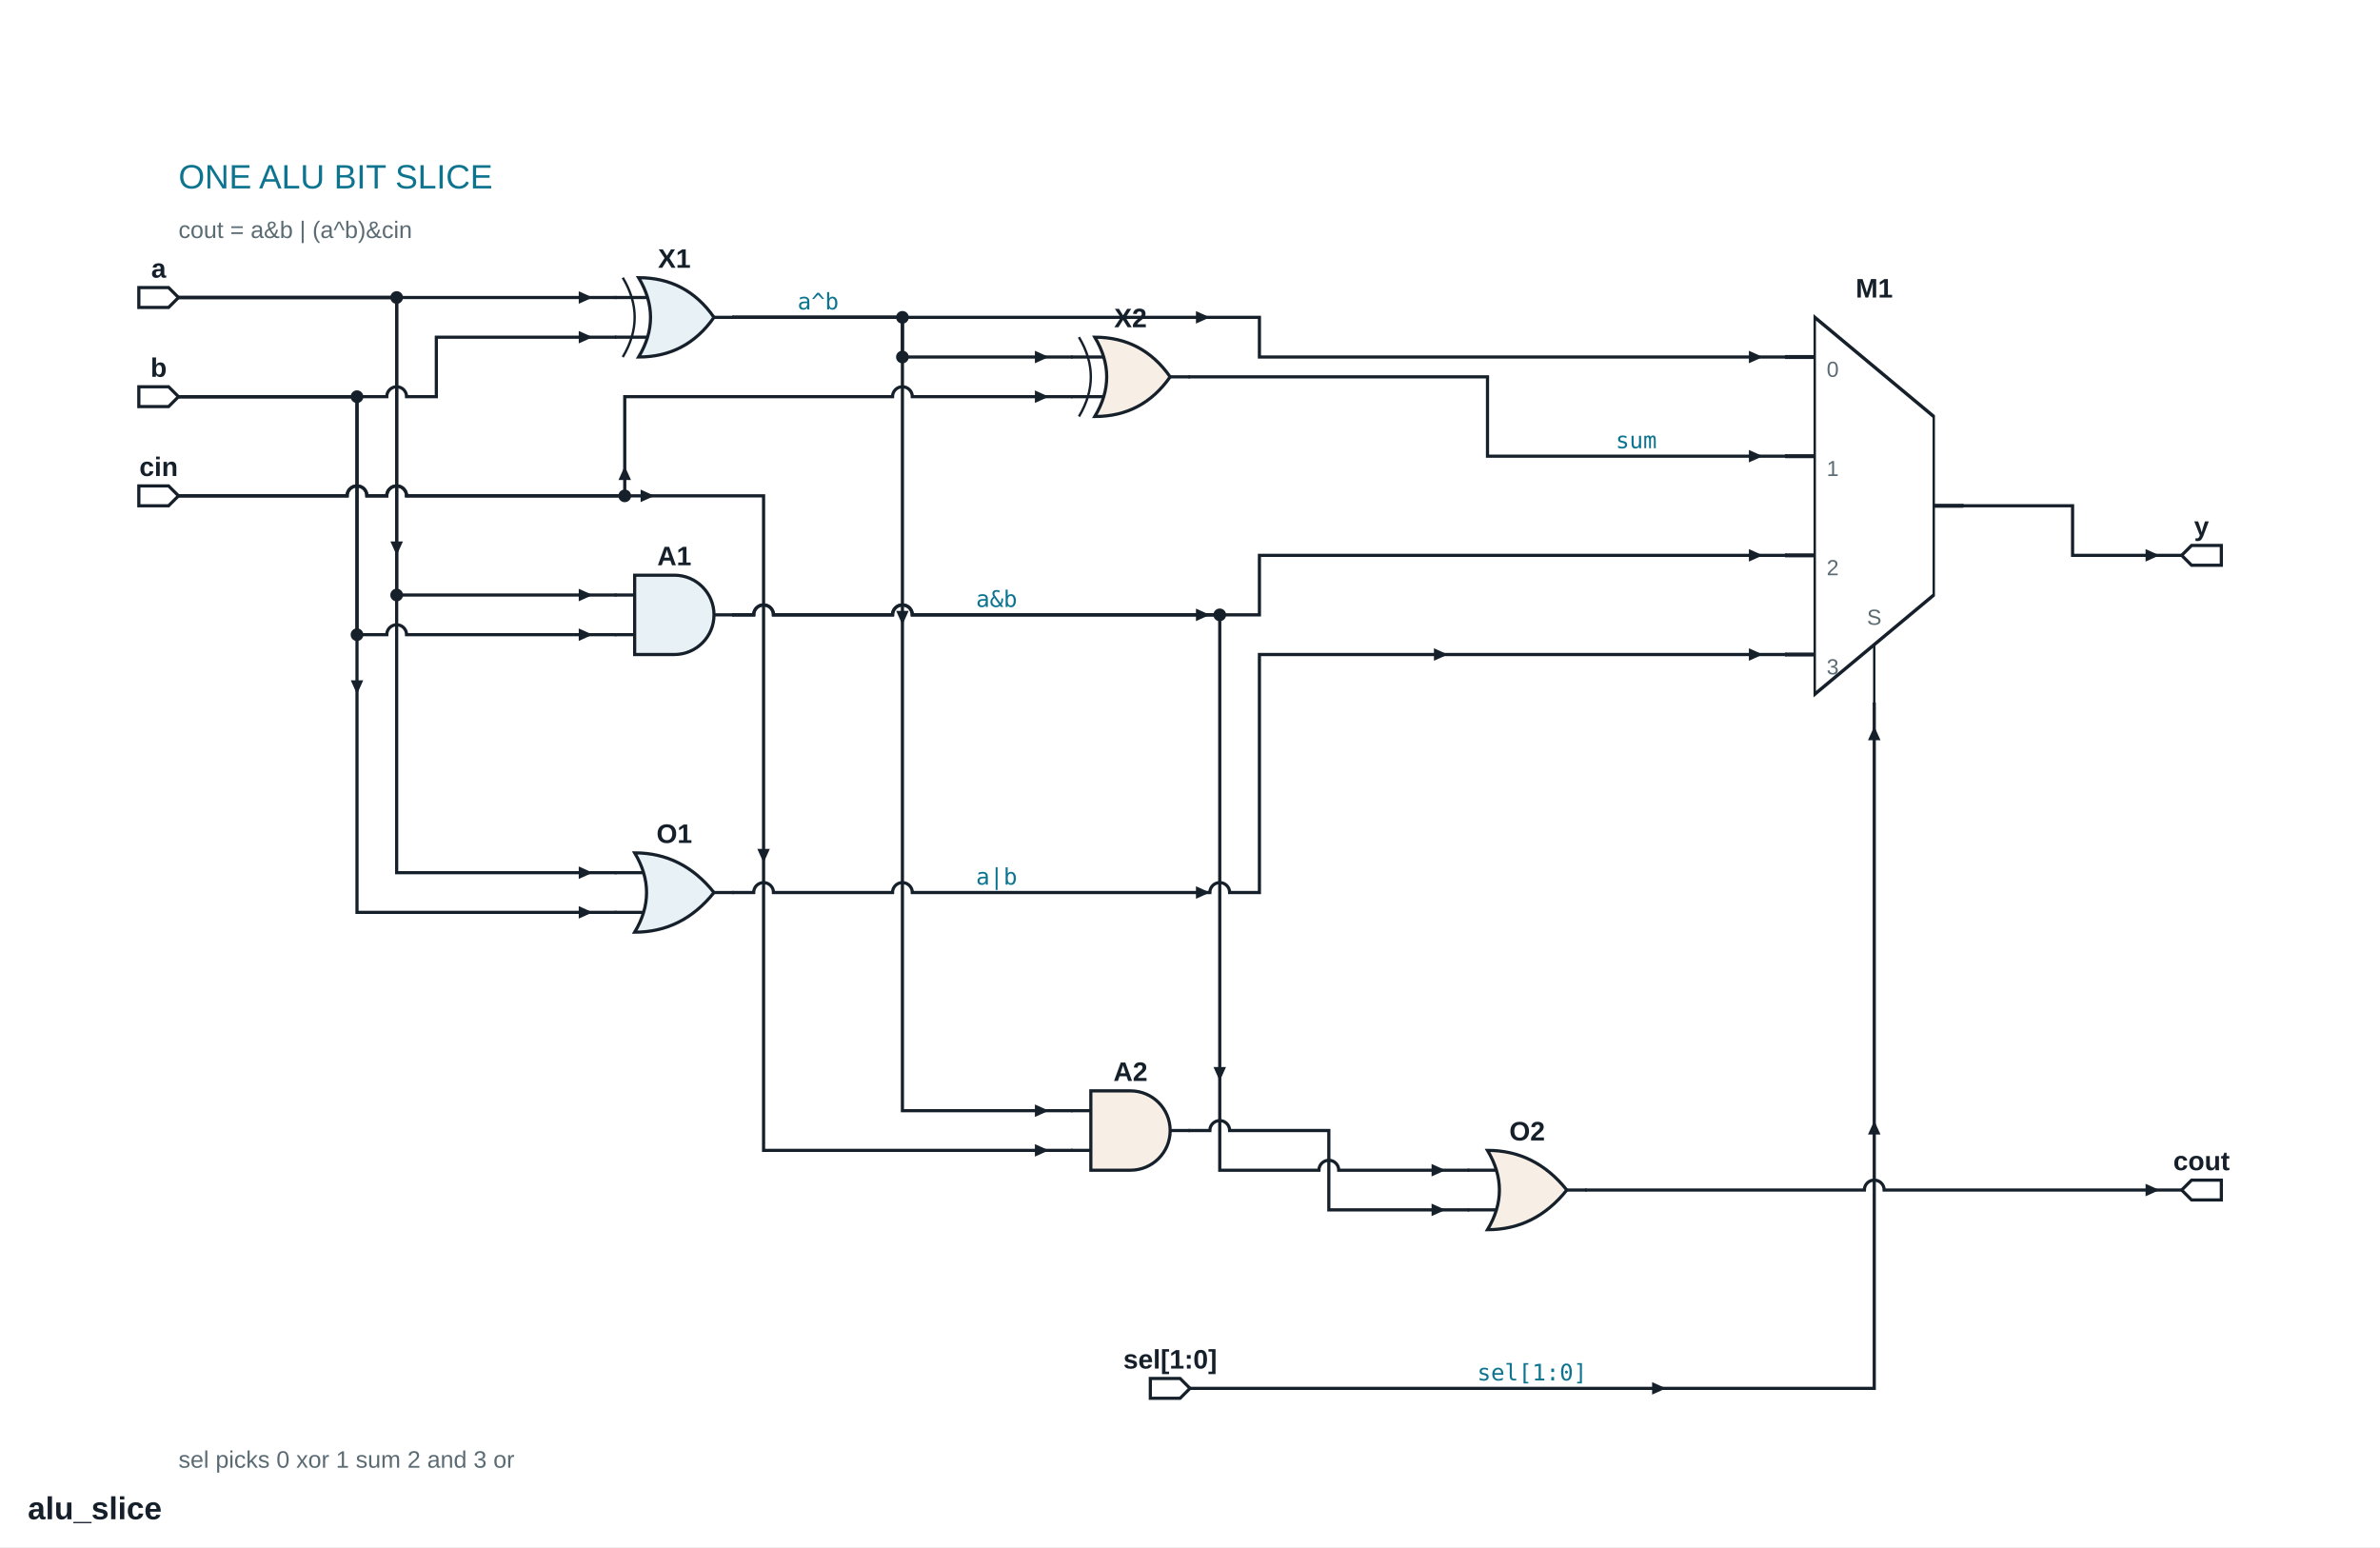
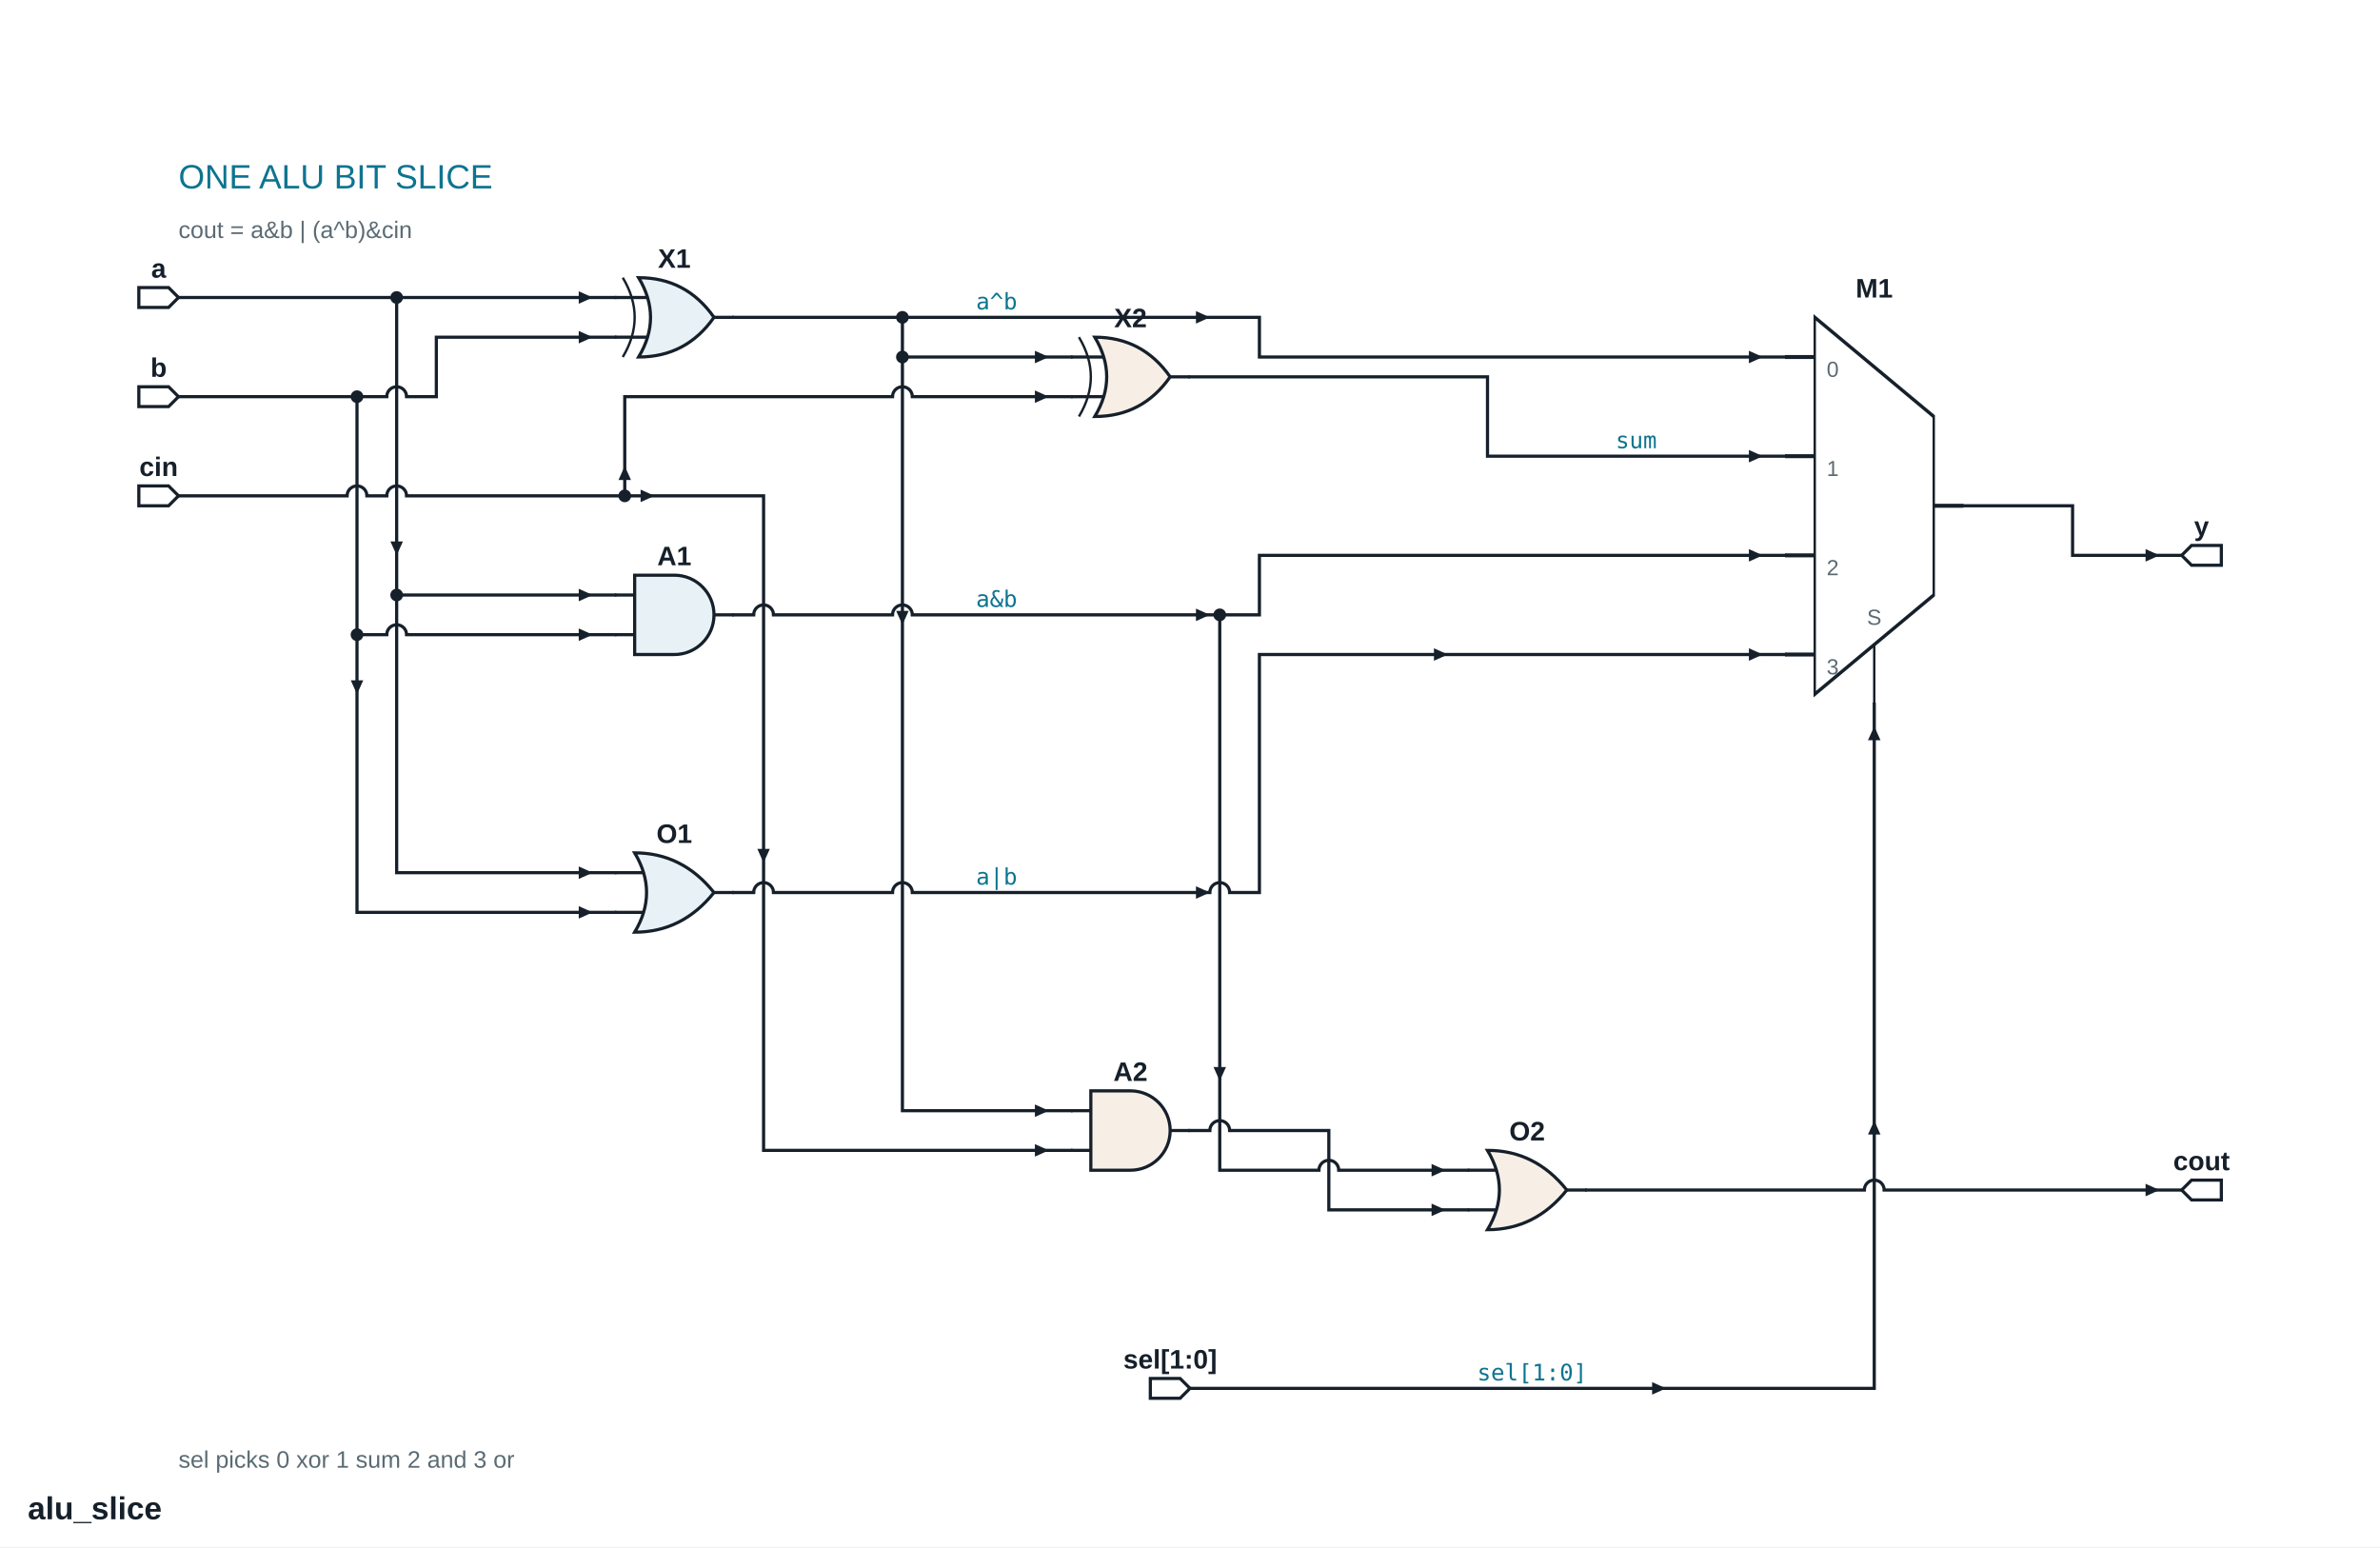
<svg xmlns="http://www.w3.org/2000/svg" width="1200" height="780" viewBox="0 0 1200 780" font-family="'IBM Plex Sans','IBM Plex Sans Text',Arial,Helvetica,sans-serif">
  <rect x="0" y="0" width="1200" height="780" fill="#ffffff" />
  <g class="dl-shapes">
    <text x="90" y="95" text-anchor="start" font-family="'IBM Plex Sans','IBM Plex Sans Text',Arial,Helvetica,sans-serif" font-size="17" fill="#0d7490">ONE ALU BIT SLICE</text>
    <text x="90" y="120" text-anchor="start" font-family="'IBM Plex Sans','IBM Plex Sans Text',Arial,Helvetica,sans-serif" font-size="12" fill="#5b6b74">cout = a&amp;b | (a^b)&amp;cin</text>
    <text x="90" y="740" text-anchor="start" font-family="'IBM Plex Sans','IBM Plex Sans Text',Arial,Helvetica,sans-serif" font-size="12" fill="#5b6b74">sel picks  0 xor   1 sum   2 and   3 or</text>
  </g>
  <g class="dl-nets">
-     <path class="dl-net" data-id="n1" d="M90 150 L310 150" fill="none" stroke="#16202b" stroke-width="1.6" stroke-linejoin="miter" stroke-linecap="square" />
-     <path class="dl-net" data-id="n2" d="M90 150 L200 150 L200 300 L310 300" fill="none" stroke="#16202b" stroke-width="1.6" stroke-linejoin="miter" stroke-linecap="square" />
-     <path class="dl-net" data-id="n3" d="M90 150 L200 150 L200 440 L310 440" fill="none" stroke="#16202b" stroke-width="1.6" stroke-linejoin="miter" stroke-linecap="square" />
-     <path class="dl-net" data-id="n4" d="M90 200 L195 200 A5 5 0 0 1 205 200 L220 200 L220 170 L310 170" fill="none" stroke="#16202b" stroke-width="1.6" stroke-linejoin="miter" stroke-linecap="square" />
-     <path class="dl-net" data-id="n5" d="M90 200 L180 200 L180 320 L195 320 A5 5 0 0 1 205 320 L310 320" fill="none" stroke="#16202b" stroke-width="1.6" stroke-linejoin="miter" stroke-linecap="square" />
-     <path class="dl-net" data-id="n6" d="M90 200 L180 200 L180 460 L310 460" fill="none" stroke="#16202b" stroke-width="1.6" stroke-linejoin="miter" stroke-linecap="square" />
-     <path class="dl-net" data-id="n7" d="M370 160 L455 160 L455 180 L540 180" fill="none" stroke="#16202b" stroke-width="1.6" stroke-linejoin="miter" stroke-linecap="square" />
-     <path class="dl-net" data-id="n8" d="M370 160 L455 160 L455 560 L540 560" fill="none" stroke="#16202b" stroke-width="1.6" stroke-linejoin="miter" stroke-linecap="square" />
-     <path class="dl-net" data-id="n9" d="M370 160 L635 160 L635 180 L900 180" fill="none" stroke="#16202b" stroke-width="1.6" stroke-linejoin="miter" stroke-linecap="square" />
-     <path class="dl-net" data-id="n10" d="M90 250 L175 250 A5 5 0 0 1 185 250 L195 250 A5 5 0 0 1 205 250 L315 250 L315 200 L450 200 A5 5 0 0 1 460 200 L540 200" fill="none" stroke="#16202b" stroke-width="1.6" stroke-linejoin="miter" stroke-linecap="square" />
-     <path class="dl-net" data-id="n11" d="M90 250 L175 250 A5 5 0 0 1 185 250 L195 250 A5 5 0 0 1 205 250 L385 250 L385 580 L540 580" fill="none" stroke="#16202b" stroke-width="1.6" stroke-linejoin="miter" stroke-linecap="square" />
+     <path class="dl-net" data-id="n1" d="M90 150 L310 150 M90 150 L200 150 L200 300 L310 300 M90 150 L200 150 L200 440 L310 440" fill="none" stroke="#16202b" stroke-width="1.6" stroke-linejoin="miter" stroke-linecap="square" />
+     <path class="dl-net" data-id="n4" d="M90 200 L195 200 A5 5 0 0 1 205 200 L220 200 L220 170 L310 170 M90 200 L180 200 L180 320 L195 320 A5 5 0 0 1 205 320 L310 320 M90 200 L180 200 L180 460 L310 460" fill="none" stroke="#16202b" stroke-width="1.6" stroke-linejoin="miter" stroke-linecap="square" />
+     <path class="dl-net" data-id="n7" d="M370 160 L455 160 L455 180 L540 180 M370 160 L455 160 L455 560 L540 560 M370 160 L635 160 L635 180 L900 180" fill="none" stroke="#16202b" stroke-width="1.6" stroke-linejoin="miter" stroke-linecap="square" />
+     <path class="dl-net" data-id="n10" d="M90 250 L175 250 A5 5 0 0 1 185 250 L195 250 A5 5 0 0 1 205 250 L315 250 L315 200 L450 200 A5 5 0 0 1 460 200 L540 200 M90 250 L175 250 A5 5 0 0 1 185 250 L195 250 A5 5 0 0 1 205 250 L385 250 L385 580 L540 580" fill="none" stroke="#16202b" stroke-width="1.6" stroke-linejoin="miter" stroke-linecap="square" />
    <path class="dl-net" data-id="n12" d="M600 190 L750 190 L750 230 L900 230" fill="none" stroke="#16202b" stroke-width="1.6" stroke-linejoin="miter" stroke-linecap="square" />
-     <path class="dl-net" data-id="n13" d="M370 310 L380 310 A5 5 0 0 1 390 310 L450 310 A5 5 0 0 1 460 310 L635 310 L635 280 L900 280" fill="none" stroke="#16202b" stroke-width="1.6" stroke-linejoin="miter" stroke-linecap="square" />
+     <path class="dl-net" data-id="n13" d="M370 310 L380 310 A5 5 0 0 1 390 310 L450 310 A5 5 0 0 1 460 310 L635 310 L635 280 L900 280 M370 310 L380 310 A5 5 0 0 1 390 310 L450 310 A5 5 0 0 1 460 310 L615 310 L615 590 L665 590 A5 5 0 0 1 675 590 L740 590" fill="none" stroke="#16202b" stroke-width="1.6" stroke-linejoin="miter" stroke-linecap="square" />
    <path class="dl-net" data-id="n14" d="M370 450 L380 450 A5 5 0 0 1 390 450 L450 450 A5 5 0 0 1 460 450 L610 450 A5 5 0 0 1 620 450 L635 450 L635 330 L900 330" fill="none" stroke="#16202b" stroke-width="1.6" stroke-linejoin="miter" stroke-linecap="square" />
    <path class="dl-net" data-id="n15" d="M600 700 L945 700 L945 355" fill="none" stroke="#16202b" stroke-width="1.6" stroke-linejoin="miter" stroke-linecap="square" />
    <path class="dl-net" data-id="n16" d="M990 255 L1045 255 L1045 280 L1100 280" fill="none" stroke="#16202b" stroke-width="1.6" stroke-linejoin="miter" stroke-linecap="square" />
-     <path class="dl-net" data-id="n17" d="M370 310 L380 310 A5 5 0 0 1 390 310 L450 310 A5 5 0 0 1 460 310 L615 310 L615 590 L665 590 A5 5 0 0 1 675 590 L740 590" fill="none" stroke="#16202b" stroke-width="1.6" stroke-linejoin="miter" stroke-linecap="square" />
    <path class="dl-net" data-id="n18" d="M600 570 L610 570 A5 5 0 0 1 620 570 L670 570 L670 610 L740 610" fill="none" stroke="#16202b" stroke-width="1.6" stroke-linejoin="miter" stroke-linecap="square" />
    <path class="dl-net" data-id="n19" d="M800 600 L940 600 A5 5 0 0 1 950 600 L1100 600" fill="none" stroke="#16202b" stroke-width="1.6" stroke-linejoin="miter" stroke-linecap="square" />
-     <text x="412.5" y="156" text-anchor="middle" font-family="'IBM Plex Mono','DejaVu Sans Mono','Courier New',monospace" font-size="11.5" fill="#0d7490">a^b</text>
+     <text x="502.5" y="156" text-anchor="middle" font-family="'IBM Plex Mono','DejaVu Sans Mono','Courier New',monospace" font-size="11.5" fill="#0d7490">a^b</text>
    <text x="825" y="226" text-anchor="middle" font-family="'IBM Plex Mono','DejaVu Sans Mono','Courier New',monospace" font-size="11.5" fill="#0d7490">sum</text>
    <text x="502.5" y="306" text-anchor="middle" font-family="'IBM Plex Mono','DejaVu Sans Mono','Courier New',monospace" font-size="11.5" fill="#0d7490">a&amp;b</text>
    <text x="502.5" y="446" text-anchor="middle" font-family="'IBM Plex Mono','DejaVu Sans Mono','Courier New',monospace" font-size="11.5" fill="#0d7490">a|b</text>
    <text x="772.5" y="696" text-anchor="middle" font-family="'IBM Plex Mono','DejaVu Sans Mono','Courier New',monospace" font-size="11.5" fill="#0d7490">sel[1:0]</text>
    <polygon points="298.8,150 291.8,153.15 291.8,146.85" fill="#16202b" />
    <polygon points="298.8,300 291.8,303.15 291.8,296.85" fill="#16202b" />
    <polygon points="200,280 196.85,273 203.15,273" fill="#16202b" />
    <polygon points="298.8,440 291.8,443.15 291.8,436.85" fill="#16202b" />
    <polygon points="298.8,170 291.8,173.15 291.8,166.85" fill="#16202b" />
    <polygon points="298.8,320 291.8,323.15 291.8,316.85" fill="#16202b" />
    <polygon points="180,350 176.85,343 183.15,343" fill="#16202b" />
    <polygon points="298.8,460 291.8,463.15 291.8,456.85" fill="#16202b" />
    <polygon points="528.8,180 521.8,183.15 521.8,176.85" fill="#16202b" />
    <polygon points="455,315 451.85,308 458.15,308" fill="#16202b" />
    <polygon points="528.8,560 521.8,563.15 521.8,556.85" fill="#16202b" />
    <polygon points="610,160 603,163.15 603,156.85" fill="#16202b" />
    <polygon points="888.8,180 881.8,183.15 881.8,176.85" fill="#16202b" />
    <polygon points="315,235 318.15,242 311.85,242" fill="#16202b" />
    <polygon points="528.8,200 521.8,203.15 521.8,196.85" fill="#16202b" />
    <polygon points="330,250 323,253.15 323,246.85" fill="#16202b" />
    <polygon points="385,435 381.85,428 388.15,428" fill="#16202b" />
    <polygon points="528.8,580 521.8,583.15 521.8,576.85" fill="#16202b" />
    <polygon points="888.8,230 881.8,233.15 881.8,226.85" fill="#16202b" />
    <polygon points="610,310 603,313.15 603,306.85" fill="#16202b" />
    <polygon points="888.8,280 881.8,283.15 881.8,276.85" fill="#16202b" />
+     <polygon points="615,545 611.85,538 618.15,538" fill="#16202b" />
+     <polygon points="728.8,590 721.8,593.15 721.8,586.85" fill="#16202b" />
    <polygon points="610,450 603,453.15 603,446.85" fill="#16202b" />
    <polygon points="730,330 723,333.15 723,326.85" fill="#16202b" />
    <polygon points="888.8,330 881.8,333.15 881.8,326.85" fill="#16202b" />
    <polygon points="840,700 833,703.15 833,696.85" fill="#16202b" />
    <polygon points="945,565 948.15,572 941.85,572" fill="#16202b" />
    <polygon points="945,366.2 948.15,373.2 941.85,373.2" fill="#16202b" />
    <polygon points="1088.8,280 1081.8,283.15 1081.8,276.85" fill="#16202b" />
-     <polygon points="615,545 611.85,538 618.15,538" fill="#16202b" />
-     <polygon points="728.8,590 721.8,593.15 721.8,586.85" fill="#16202b" />
    <polygon points="728.8,610 721.8,613.15 721.8,606.85" fill="#16202b" />
    <polygon points="1088.8,600 1081.8,603.15 1081.8,596.85" fill="#16202b" />
    <circle cx="180" cy="200" r="3.2" fill="#16202b" />
    <circle cx="180" cy="320" r="3.2" fill="#16202b" />
    <circle cx="200" cy="150" r="3.2" fill="#16202b" />
    <circle cx="200" cy="300" r="3.2" fill="#16202b" />
    <circle cx="315" cy="250" r="3.2" fill="#16202b" />
    <circle cx="455" cy="160" r="3.2" fill="#16202b" />
    <circle cx="455" cy="180" r="3.2" fill="#16202b" />
    <circle cx="615" cy="310" r="3.2" fill="#16202b" />
  </g>
  <g class="dl-cells">
    <g class="dl-cell" data-id="p_a" data-type="port_in" transform="matrix(1,0,0,1,70,145)">
      <path d="M0 0 H15 L20 5 L15 10 H0 Z" fill="#ffffff" stroke="#16202b" stroke-width="1.6" />
    </g>
    <text x="80" y="140" text-anchor="middle" font-family="'IBM Plex Sans','IBM Plex Sans Text',Arial,Helvetica,sans-serif" font-size="13.5" font-weight="600" fill="#16202b">a</text>
    <g class="dl-cell" data-id="p_b" data-type="port_in" transform="matrix(1,0,0,1,70,195)">
      <path d="M0 0 H15 L20 5 L15 10 H0 Z" fill="#ffffff" stroke="#16202b" stroke-width="1.6" />
    </g>
    <text x="80" y="190" text-anchor="middle" font-family="'IBM Plex Sans','IBM Plex Sans Text',Arial,Helvetica,sans-serif" font-size="13.5" font-weight="600" fill="#16202b">b</text>
    <g class="dl-cell" data-id="p_cin" data-type="port_in" transform="matrix(1,0,0,1,70,245)">
      <path d="M0 0 H15 L20 5 L15 10 H0 Z" fill="#ffffff" stroke="#16202b" stroke-width="1.6" />
    </g>
    <text x="80" y="240" text-anchor="middle" font-family="'IBM Plex Sans','IBM Plex Sans Text',Arial,Helvetica,sans-serif" font-size="13.5" font-weight="600" fill="#16202b">cin</text>
    <g class="dl-cell" data-id="p_sel" data-type="port_in" transform="matrix(1,0,0,1,580,695)">
      <path d="M0 0 H15 L20 5 L15 10 H0 Z" fill="#ffffff" stroke="#16202b" stroke-width="1.6" />
    </g>
    <text x="590" y="690" text-anchor="middle" font-family="'IBM Plex Sans','IBM Plex Sans Text',Arial,Helvetica,sans-serif" font-size="13.5" font-weight="600" fill="#16202b">sel[1:0]</text>
    <g class="dl-cell" data-id="g_xor1" data-type="xor2" transform="matrix(1,0,0,1,310,140)">
      <line x1="0" y1="10" x2="17" y2="10" stroke="#16202b" stroke-width="1.6" />
      <line x1="0" y1="30" x2="17" y2="30" stroke="#16202b" stroke-width="1.6" />
      <path d="M4 0 Q16 20 4 40" fill="none" stroke="#16202b" stroke-width="1.2" />
      <path d="M12 0 Q24 20 12 40 Q36 40 50 20 Q36 0 12 0 Z" fill="#e8f2f6" stroke="#16202b" stroke-width="1.6" />
      <line x1="50" y1="20" x2="60" y2="20" stroke="#16202b" stroke-width="1.6" />
    </g>
    <text x="340" y="135" text-anchor="middle" font-family="'IBM Plex Sans','IBM Plex Sans Text',Arial,Helvetica,sans-serif" font-size="13.5" font-weight="600" fill="#16202b">X1</text>
    <g class="dl-cell" data-id="g_and1" data-type="and2" transform="matrix(1,0,0,1,310,290)">
      <line x1="0" y1="10" x2="10" y2="10" stroke="#16202b" stroke-width="1.6" />
      <line x1="0" y1="30" x2="10" y2="30" stroke="#16202b" stroke-width="1.6" />
      <path d="M10 0 H30 A20 20 0 0 1 30 40 H10 Z" fill="#e8f2f6" stroke="#16202b" stroke-width="1.6" />
      <line x1="50" y1="20" x2="60" y2="20" stroke="#16202b" stroke-width="1.6" />
    </g>
    <text x="340" y="285" text-anchor="middle" font-family="'IBM Plex Sans','IBM Plex Sans Text',Arial,Helvetica,sans-serif" font-size="13.5" font-weight="600" fill="#16202b">A1</text>
    <g class="dl-cell" data-id="g_or1" data-type="or2" transform="matrix(1,0,0,1,310,430)">
      <line x1="0" y1="10" x2="16" y2="10" stroke="#16202b" stroke-width="1.6" />
      <line x1="0" y1="30" x2="16" y2="30" stroke="#16202b" stroke-width="1.6" />
      <path d="M10 0 Q22 20 10 40 Q34 40 50 20 Q34 0 10 0 Z" fill="#e8f2f6" stroke="#16202b" stroke-width="1.6" />
      <line x1="50" y1="20" x2="60" y2="20" stroke="#16202b" stroke-width="1.6" />
    </g>
    <text x="340" y="425" text-anchor="middle" font-family="'IBM Plex Sans','IBM Plex Sans Text',Arial,Helvetica,sans-serif" font-size="13.5" font-weight="600" fill="#16202b">O1</text>
    <g class="dl-cell" data-id="g_xor2" data-type="xor2" transform="matrix(1,0,0,1,540,170)">
      <line x1="0" y1="10" x2="17" y2="10" stroke="#16202b" stroke-width="1.6" />
      <line x1="0" y1="30" x2="17" y2="30" stroke="#16202b" stroke-width="1.6" />
      <path d="M4 0 Q16 20 4 40" fill="none" stroke="#16202b" stroke-width="1.2" />
      <path d="M12 0 Q24 20 12 40 Q36 40 50 20 Q36 0 12 0 Z" fill="#f7efe6" stroke="#16202b" stroke-width="1.6" />
      <line x1="50" y1="20" x2="60" y2="20" stroke="#16202b" stroke-width="1.6" />
    </g>
    <text x="570" y="165" text-anchor="middle" font-family="'IBM Plex Sans','IBM Plex Sans Text',Arial,Helvetica,sans-serif" font-size="13.5" font-weight="600" fill="#16202b">X2</text>
    <g class="dl-cell" data-id="g_and2" data-type="and2" transform="matrix(1,0,0,1,540,550)">
      <line x1="0" y1="10" x2="10" y2="10" stroke="#16202b" stroke-width="1.6" />
      <line x1="0" y1="30" x2="10" y2="30" stroke="#16202b" stroke-width="1.6" />
      <path d="M10 0 H30 A20 20 0 0 1 30 40 H10 Z" fill="#f7efe6" stroke="#16202b" stroke-width="1.6" />
      <line x1="50" y1="20" x2="60" y2="20" stroke="#16202b" stroke-width="1.6" />
    </g>
    <text x="570" y="545" text-anchor="middle" font-family="'IBM Plex Sans','IBM Plex Sans Text',Arial,Helvetica,sans-serif" font-size="13.5" font-weight="600" fill="#16202b">A2</text>
    <g class="dl-cell" data-id="g_or2" data-type="or2" transform="matrix(1,0,0,1,740,580)">
      <line x1="0" y1="10" x2="16" y2="10" stroke="#16202b" stroke-width="1.6" />
      <line x1="0" y1="30" x2="16" y2="30" stroke="#16202b" stroke-width="1.6" />
      <path d="M10 0 Q22 20 10 40 Q34 40 50 20 Q34 0 10 0 Z" fill="#f7efe6" stroke="#16202b" stroke-width="1.6" />
      <line x1="50" y1="20" x2="60" y2="20" stroke="#16202b" stroke-width="1.6" />
    </g>
    <text x="770" y="575" text-anchor="middle" font-family="'IBM Plex Sans','IBM Plex Sans Text',Arial,Helvetica,sans-serif" font-size="13.5" font-weight="600" fill="#16202b">O2</text>
    <g class="dl-cell" data-id="m1" data-type="mux4" transform="matrix(1.5,0,0,2.5,900,155)">
      <line x1="0" y1="10" x2="10" y2="10" stroke="#16202b" stroke-width="0.8" />
      <line x1="0" y1="30" x2="10" y2="30" stroke="#16202b" stroke-width="0.8" />
      <line x1="0" y1="50" x2="10" y2="50" stroke="#16202b" stroke-width="0.8" />
      <line x1="0" y1="70" x2="10" y2="70" stroke="#16202b" stroke-width="0.8" />
      <polygon points="10,2 50,22 50,58 10,78" fill="#ffffff" stroke="#16202b" stroke-width="0.8" />
      <line x1="50" y1="40" x2="60" y2="40" stroke="#16202b" stroke-width="0.8" />
      <line x1="30" y1="68" x2="30" y2="80" stroke="#16202b" stroke-width="0.8" />
    </g>
    <text x="921" y="190" text-anchor="start" font-family="'IBM Plex Sans','IBM Plex Sans Text',Arial,Helvetica,sans-serif" font-size="11" fill="#5b6b74">0</text>
    <text x="921" y="240" text-anchor="start" font-family="'IBM Plex Sans','IBM Plex Sans Text',Arial,Helvetica,sans-serif" font-size="11" fill="#5b6b74">1</text>
    <text x="921" y="290" text-anchor="start" font-family="'IBM Plex Sans','IBM Plex Sans Text',Arial,Helvetica,sans-serif" font-size="11" fill="#5b6b74">2</text>
    <text x="921" y="340" text-anchor="start" font-family="'IBM Plex Sans','IBM Plex Sans Text',Arial,Helvetica,sans-serif" font-size="11" fill="#5b6b74">3</text>
    <text x="945" y="315" text-anchor="middle" font-family="'IBM Plex Sans','IBM Plex Sans Text',Arial,Helvetica,sans-serif" font-size="11" fill="#5b6b74">S</text>
    <text x="945" y="150" text-anchor="middle" font-family="'IBM Plex Sans','IBM Plex Sans Text',Arial,Helvetica,sans-serif" font-size="13.5" font-weight="600" fill="#16202b">M1</text>
    <g class="dl-cell" data-id="p_y" data-type="port_out" transform="matrix(1,0,0,1,1100,275)">
      <path d="M20 0 H5 L0 5 L5 10 H20 Z" fill="#ffffff" stroke="#16202b" stroke-width="1.6" />
    </g>
    <text x="1110" y="270" text-anchor="middle" font-family="'IBM Plex Sans','IBM Plex Sans Text',Arial,Helvetica,sans-serif" font-size="13.5" font-weight="600" fill="#16202b">y</text>
    <g class="dl-cell" data-id="p_cout" data-type="port_out" transform="matrix(1,0,0,1,1100,595)">
      <path d="M20 0 H5 L0 5 L5 10 H20 Z" fill="#ffffff" stroke="#16202b" stroke-width="1.6" />
    </g>
    <text x="1110" y="590" text-anchor="middle" font-family="'IBM Plex Sans','IBM Plex Sans Text',Arial,Helvetica,sans-serif" font-size="13.5" font-weight="600" fill="#16202b">cout</text>
  </g>
  <text x="14" y="766" font-family="'IBM Plex Sans','IBM Plex Sans Text',Arial,Helvetica,sans-serif" font-size="16" font-weight="600" fill="#16202b">alu_slice</text>
</svg>
